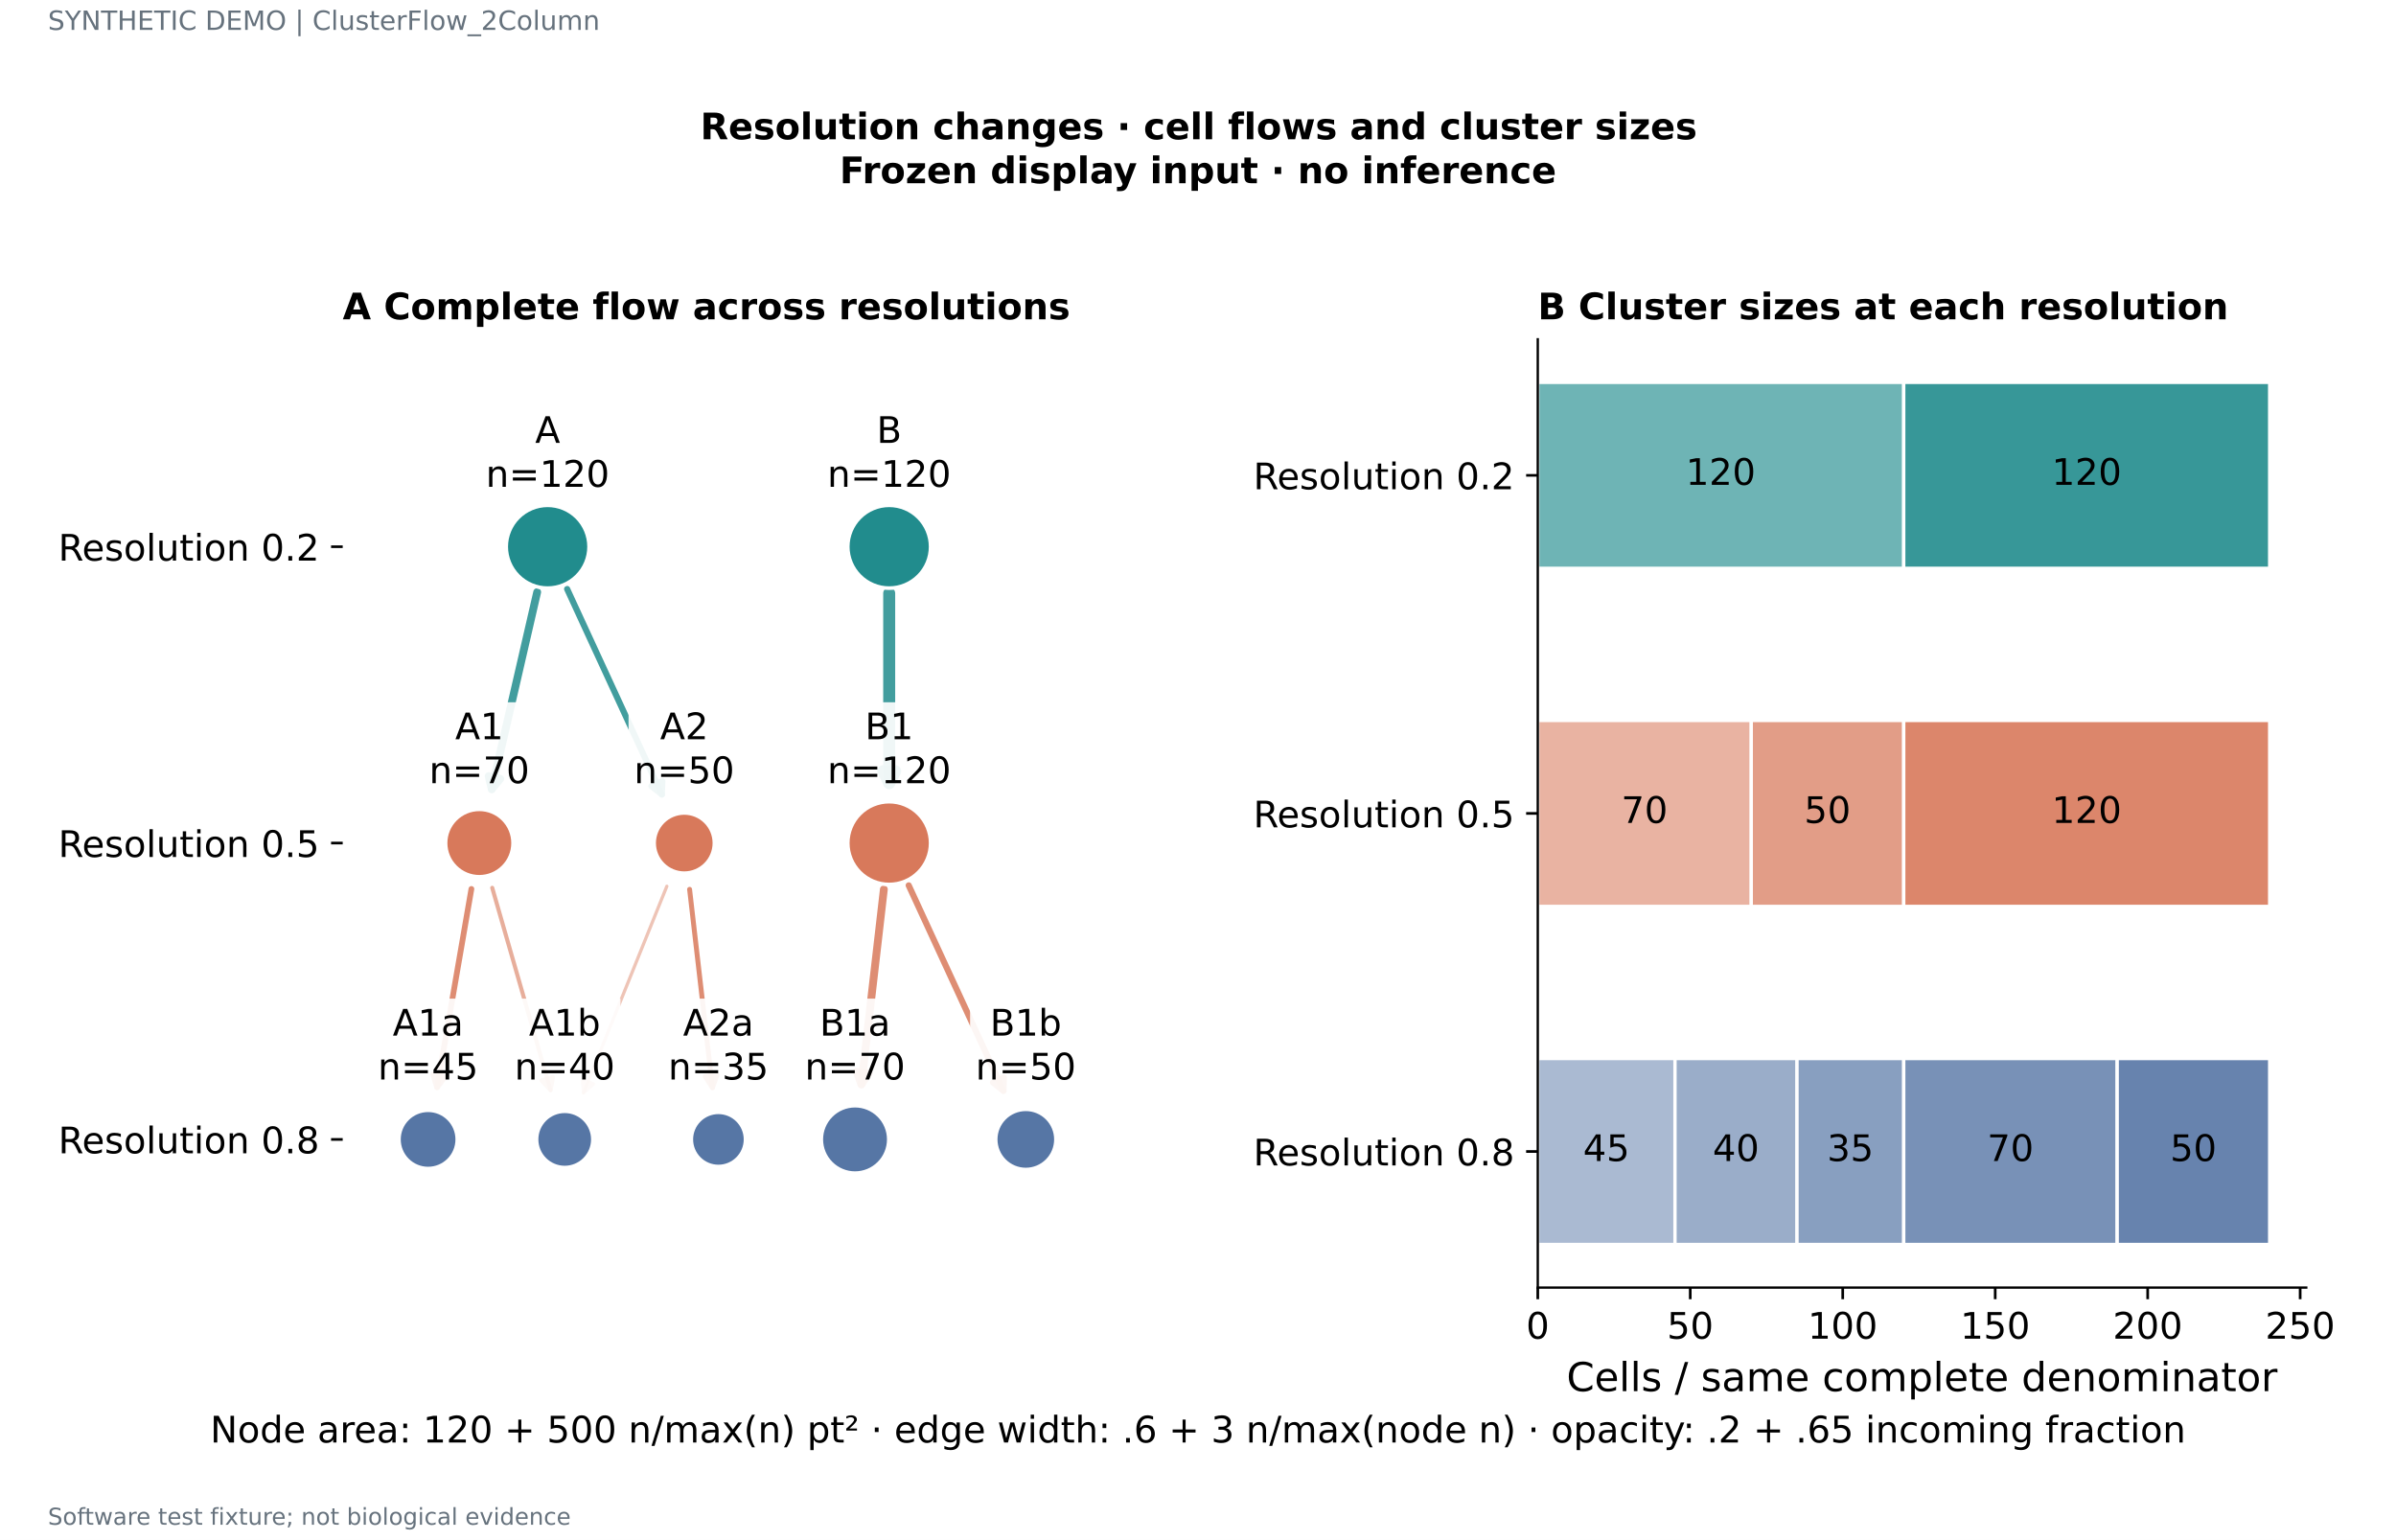
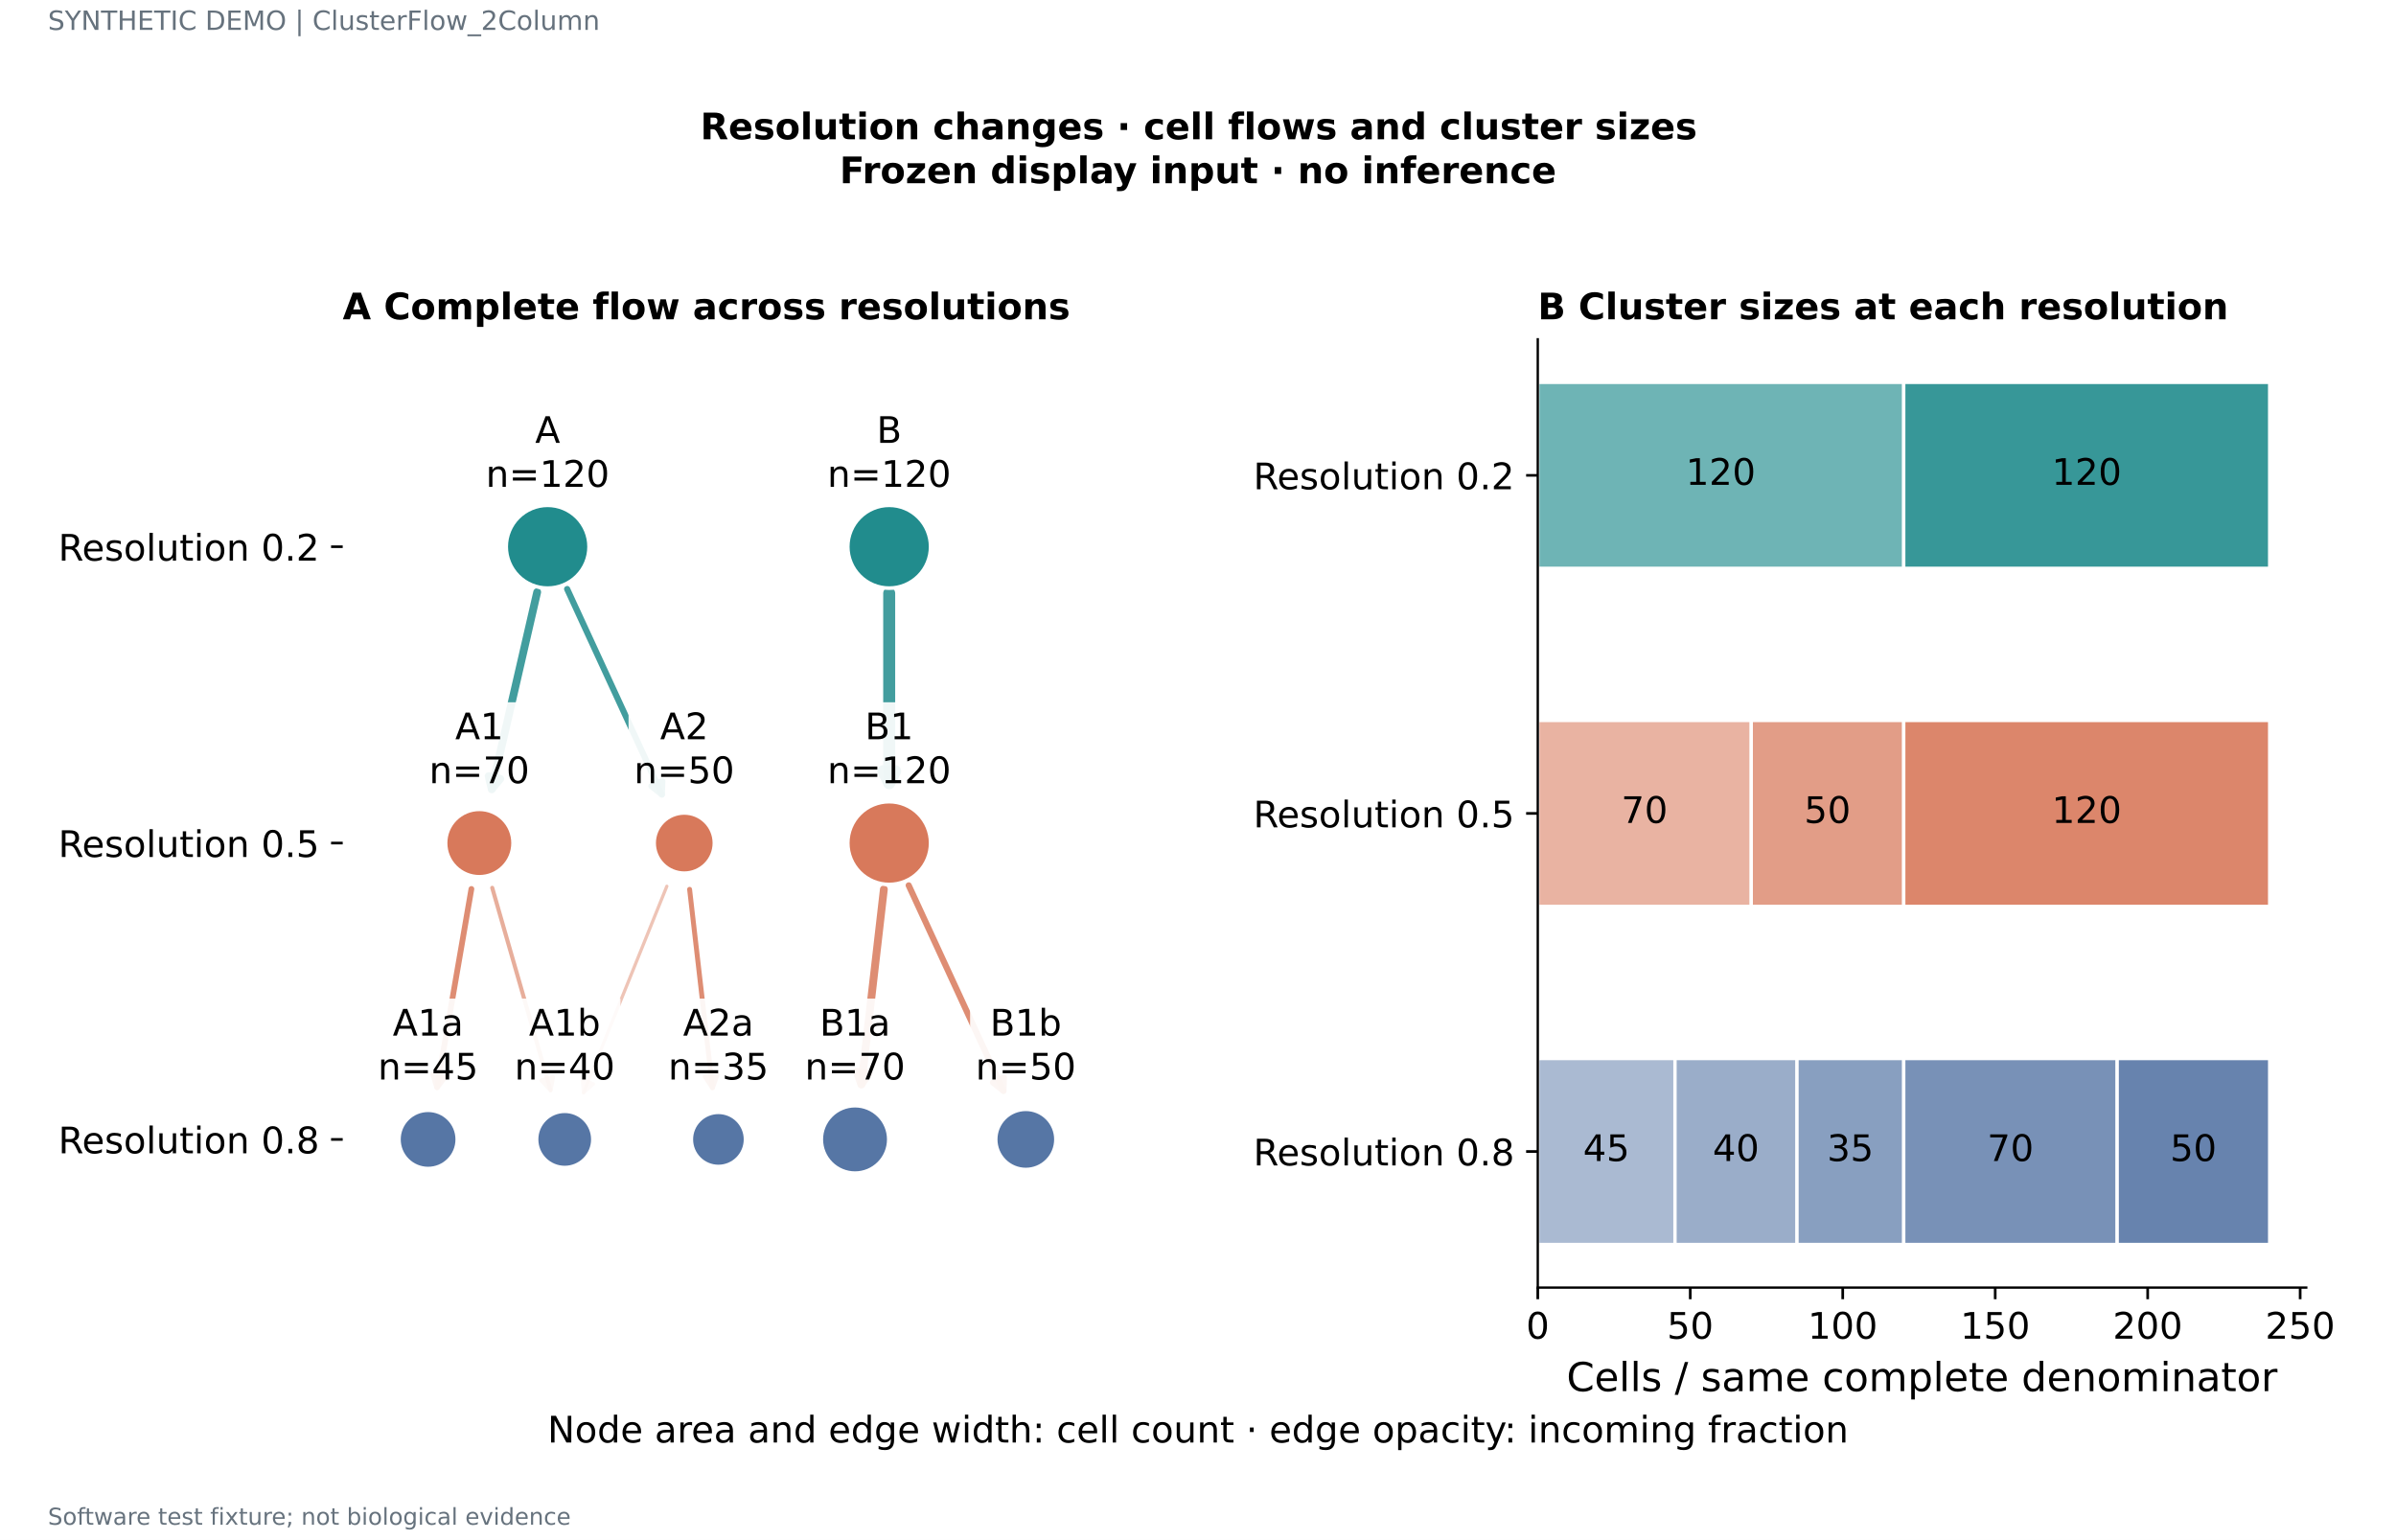
<svg xmlns="http://www.w3.org/2000/svg" xmlns:xlink="http://www.w3.org/1999/xlink" width="720pt" height="462.795pt" viewBox="0 0 720 462.795" version="1.1">
  <defs>
    <style type="text/css">*{stroke-linejoin: round; stroke-linecap: butt}</style>
  </defs>
  <g id="figure_1">
    <g id="patch_1">
      <path d="M 0 462.795  L 720 462.795  L 720 0  L 0 0  z " style="fill: #ffffff" />
    </g>
    <g id="axes_1">
      <g id="patch_2">
        <path d="M 102.985 386.957  L 333.916 386.957  L 333.916 101.962  L 102.985 101.962  z " style="fill: #ffffff" />
      </g>
      <g id="patch_3">
-         <path d="M 161.423 177.946  Q 154.303 208.836 147.773 237.166  " clip-path="url(#p14eedcd596)" style="fill: none; opacity: 0.85; stroke: #218c8d; stroke-width: 2.35; stroke-linecap: round" />
-         <path d="M 150.336 234.062  L 147.773 237.166  L 146.828 233.254  z " clip-path="url(#p14eedcd596)" style="fill: #218c8d; opacity: 0.85; stroke: #218c8d; stroke-width: 2.35; stroke-linecap: round" />
+         <path d="M 161.423 177.946  Q 154.303 208.836 147.773 237.166  " clip-path="url(#p31df092b29)" style="fill: none; opacity: 0.85; stroke: #218c8d; stroke-width: 2.35; stroke-linecap: round" />
+         <path d="M 150.336 234.062  L 147.773 237.166  L 146.828 233.254  z " clip-path="url(#p31df092b29)" style="fill: #218c8d; opacity: 0.85; stroke: #218c8d; stroke-width: 2.35; stroke-linecap: round" />
      </g>
      <g id="patch_4">
-         <path d="M 170.426 177.016  Q 185.093 208.833 198.894 238.772  " clip-path="url(#p14eedcd596)" style="fill: none; opacity: 0.85; stroke: #218c8d; stroke-width: 1.85; stroke-linecap: round" />
-         <path d="M 199.022 234.749  L 198.894 238.772  L 195.752 236.257  z " clip-path="url(#p14eedcd596)" style="fill: #218c8d; opacity: 0.85; stroke: #218c8d; stroke-width: 1.85; stroke-linecap: round" />
+         <path d="M 170.426 177.016  Q 185.093 208.833 198.894 238.772  " clip-path="url(#p31df092b29)" style="fill: none; opacity: 0.85; stroke: #218c8d; stroke-width: 1.85; stroke-linecap: round" />
+         <path d="M 199.022 234.749  L 198.894 238.772  L 195.752 236.257  z " clip-path="url(#p31df092b29)" style="fill: #218c8d; opacity: 0.85; stroke: #218c8d; stroke-width: 1.85; stroke-linecap: round" />
      </g>
      <g id="patch_5">
-         <path d="M 267.203 178.305  Q 267.203 208.837 267.203 235.345  " clip-path="url(#p14eedcd596)" style="fill: none; opacity: 0.85; stroke: #218c8d; stroke-width: 3.6; stroke-linecap: round" />
-         <path d="M 269.003 231.745  L 267.203 235.345  L 265.403 231.745  z " clip-path="url(#p14eedcd596)" style="fill: #218c8d; opacity: 0.85; stroke: #218c8d; stroke-width: 3.6; stroke-linecap: round" />
+         <path d="M 267.203 178.305  Q 267.203 208.837 267.203 235.345  " clip-path="url(#p31df092b29)" style="fill: none; opacity: 0.85; stroke: #218c8d; stroke-width: 3.6; stroke-linecap: round" />
+         <path d="M 269.003 231.745  L 267.203 235.345  L 265.403 231.745  z " clip-path="url(#p31df092b29)" style="fill: #218c8d; opacity: 0.85; stroke: #218c8d; stroke-width: 3.6; stroke-linecap: round" />
      </g>
      <g id="patch_6">
-         <path d="M 141.655 267.159  Q 136.342 297.895 131.357 326.731  " clip-path="url(#p14eedcd596)" style="fill: none; opacity: 0.85; stroke: #d8795b; stroke-width: 1.725; stroke-linecap: round" />
-         <path d="M 133.744 323.49  L 131.357 326.731  L 130.197 322.877  z " clip-path="url(#p14eedcd596)" style="fill: #d8795b; opacity: 0.85; stroke: #d8795b; stroke-width: 1.725; stroke-linecap: round" />
+         <path d="M 141.655 267.159  Q 136.342 297.895 131.357 326.731  " clip-path="url(#p31df092b29)" style="fill: none; opacity: 0.85; stroke: #d8795b; stroke-width: 1.725; stroke-linecap: round" />
+         <path d="M 133.744 323.49  L 131.357 326.731  L 130.197 322.877  z " clip-path="url(#p31df092b29)" style="fill: #d8795b; opacity: 0.85; stroke: #d8795b; stroke-width: 1.725; stroke-linecap: round" />
      </g>
      <g id="patch_7">
-         <path d="M 147.915 266.817  Q 156.869 297.895 165.444 327.658  " clip-path="url(#p14eedcd596)" style="fill: none; opacity: 0.606; stroke: #d8795b; stroke-width: 1.225; stroke-linecap: round" />
-         <path d="M 166.177 323.701  L 165.444 327.658  L 162.717 324.697  z " clip-path="url(#p14eedcd596)" style="fill: #d8795b; opacity: 0.606; stroke: #d8795b; stroke-width: 1.225; stroke-linecap: round" />
+         <path d="M 147.915 266.817  Q 156.869 297.895 165.444 327.658  " clip-path="url(#p31df092b29)" style="fill: none; opacity: 0.606; stroke: #d8795b; stroke-width: 1.225; stroke-linecap: round" />
+         <path d="M 166.177 323.701  L 165.444 327.658  L 162.717 324.697  z " clip-path="url(#p31df092b29)" style="fill: #d8795b; opacity: 0.606; stroke: #d8795b; stroke-width: 1.225; stroke-linecap: round" />
      </g>
      <g id="patch_8">
-         <path d="M 200.384 266.349  Q 187.66 297.895 175.344 328.43  " clip-path="url(#p14eedcd596)" style="fill: none; opacity: 0.444; stroke: #d8795b; stroke-width: 0.975; stroke-linecap: round" />
-         <path d="M 178.36 325.765  L 175.344 328.43  L 175.021 324.418  z " clip-path="url(#p14eedcd596)" style="fill: #d8795b; opacity: 0.444; stroke: #d8795b; stroke-width: 0.975; stroke-linecap: round" />
+         <path d="M 200.384 266.349  Q 187.66 297.895 175.344 328.43  " clip-path="url(#p31df092b29)" style="fill: none; opacity: 0.444; stroke: #d8795b; stroke-width: 0.975; stroke-linecap: round" />
+         <path d="M 178.36 325.765  L 175.344 328.43  L 175.021 324.418  z " clip-path="url(#p31df092b29)" style="fill: #d8795b; opacity: 0.444; stroke: #d8795b; stroke-width: 0.975; stroke-linecap: round" />
      </g>
      <g id="patch_9">
-         <path d="M 207.224 267.273  Q 210.753 297.894 214.093 326.876  " clip-path="url(#p14eedcd596)" style="fill: none; opacity: 0.85; stroke: #d8795b; stroke-width: 1.475; stroke-linecap: round" />
-         <path d="M 215.469 323.094  L 214.093 326.876  L 211.892 323.506  z " clip-path="url(#p14eedcd596)" style="fill: #d8795b; opacity: 0.85; stroke: #d8795b; stroke-width: 1.475; stroke-linecap: round" />
+         <path d="M 207.224 267.273  Q 210.753 297.894 214.093 326.876  " clip-path="url(#p31df092b29)" style="fill: none; opacity: 0.85; stroke: #d8795b; stroke-width: 1.475; stroke-linecap: round" />
+         <path d="M 215.469 323.094  L 214.093 326.876  L 211.892 323.506  z " clip-path="url(#p31df092b29)" style="fill: #d8795b; opacity: 0.85; stroke: #d8795b; stroke-width: 1.475; stroke-linecap: round" />
      </g>
      <g id="patch_10">
-         <path d="M 265.6 267.273  Q 262.071 297.894 258.843 325.904  " clip-path="url(#p14eedcd596)" style="fill: none; opacity: 0.85; stroke: #d8795b; stroke-width: 2.35; stroke-linecap: round" />
-         <path d="M 261.044 322.534  L 258.843 325.904  L 257.467 322.122  z " clip-path="url(#p14eedcd596)" style="fill: #d8795b; opacity: 0.85; stroke: #d8795b; stroke-width: 2.35; stroke-linecap: round" />
+         <path d="M 265.6 267.273  Q 262.071 297.894 258.843 325.904  " clip-path="url(#p31df092b29)" style="fill: none; opacity: 0.85; stroke: #d8795b; stroke-width: 2.35; stroke-linecap: round" />
+         <path d="M 261.044 322.534  L 258.843 325.904  L 257.467 322.122  z " clip-path="url(#p31df092b29)" style="fill: #d8795b; opacity: 0.85; stroke: #d8795b; stroke-width: 2.35; stroke-linecap: round" />
      </g>
      <g id="patch_11">
-         <path d="M 273.063 266.077  Q 287.729 297.895 301.53 327.833  " clip-path="url(#p14eedcd596)" style="fill: none; opacity: 0.85; stroke: #d8795b; stroke-width: 1.85; stroke-linecap: round" />
-         <path d="M 301.658 323.811  L 301.53 327.833  L 298.389 325.318  z " clip-path="url(#p14eedcd596)" style="fill: #d8795b; opacity: 0.85; stroke: #d8795b; stroke-width: 1.85; stroke-linecap: round" />
+         <path d="M 273.063 266.077  Q 287.729 297.895 301.53 327.833  " clip-path="url(#p31df092b29)" style="fill: none; opacity: 0.85; stroke: #d8795b; stroke-width: 1.85; stroke-linecap: round" />
+         <path d="M 301.658 323.811  L 301.53 327.833  L 298.389 325.318  z " clip-path="url(#p31df092b29)" style="fill: #d8795b; opacity: 0.85; stroke: #d8795b; stroke-width: 1.85; stroke-linecap: round" />
      </g>
      <g id="matplotlib.axis_1" />
      <g id="matplotlib.axis_2">
        <g id="ytick_1">
          <g id="line2d_1">
            <defs>
-               <path id="ma18221eedb" d="M 0 0  L -3.5 0  " style="stroke: #000000; stroke-width: 0.8" />
+               <path id="mcb5ee5b279" d="M 0 0  L -3.5 0  " style="stroke: #000000; stroke-width: 0.8" />
            </defs>
            <g>
-               <use xlink:href="#ma18221eedb" x="102.985" y="164.304" style="stroke: #000000; stroke-width: 0.8" />
+               <use xlink:href="#mcb5ee5b279" x="102.985" y="164.304" style="stroke: #000000; stroke-width: 0.8" />
            </g>
          </g>
          <g id="text_1">
            <text style="font-size: 11px; font-family: 'DejaVu Sans'; text-anchor: end" x="95.985" y="168.484" transform="rotate(-0 95.985 168.4836)">Resolution 0.2</text>
          </g>
        </g>
        <g id="ytick_2">
          <g id="line2d_2">
            <g>
-               <use xlink:href="#ma18221eedb" x="102.985" y="253.366" style="stroke: #000000; stroke-width: 0.8" />
+               <use xlink:href="#mcb5ee5b279" x="102.985" y="253.366" style="stroke: #000000; stroke-width: 0.8" />
            </g>
          </g>
          <g id="text_2">
            <text style="font-size: 11px; font-family: 'DejaVu Sans'; text-anchor: end" x="95.985" y="257.545" transform="rotate(-0 95.985 257.5447)">Resolution 0.5</text>
          </g>
        </g>
        <g id="ytick_3">
          <g id="line2d_3">
            <g>
-               <use xlink:href="#ma18221eedb" x="102.985" y="342.427" style="stroke: #000000; stroke-width: 0.8" />
+               <use xlink:href="#mcb5ee5b279" x="102.985" y="342.427" style="stroke: #000000; stroke-width: 0.8" />
            </g>
          </g>
          <g id="text_3">
            <text style="font-size: 11px; font-family: 'DejaVu Sans'; text-anchor: end" x="95.985" y="346.606" transform="rotate(-0 95.985 346.6058)">Resolution 0.8</text>
          </g>
        </g>
      </g>
      <g id="PathCollection_1">
        <defs>
-           <path id="m5e2f9cc6e1" d="M 0 12.45  C 3.302 12.45 6.469 11.138 8.803 8.803  C 11.138 6.469 12.45 3.302 12.45 0  C 12.45 -3.302 11.138 -6.469 8.803 -8.803  C 6.469 -11.138 3.302 -12.45 0 -12.45  C -3.302 -12.45 -6.469 -11.138 -8.803 -8.803  C -11.138 -6.469 -12.45 -3.302 -12.45 0  C -12.45 3.302 -11.138 6.469 -8.803 8.803  C -6.469 11.138 -3.302 12.45 0 12.45  z " style="stroke: #ffffff; stroke-width: 1.1" />
-         </defs>
-         <g clip-path="url(#p14eedcd596)">
-           <use xlink:href="#m5e2f9cc6e1" x="164.567" y="164.304" style="fill: #218c8d; stroke: #ffffff; stroke-width: 1.1" />
+           <path id="mff5a0046e9" d="M 0 12.45  C 3.302 12.45 6.469 11.138 8.803 8.803  C 11.138 6.469 12.45 3.302 12.45 0  C 12.45 -3.302 11.138 -6.469 8.803 -8.803  C 6.469 -11.138 3.302 -12.45 0 -12.45  C -3.302 -12.45 -6.469 -11.138 -8.803 -8.803  C -11.138 -6.469 -12.45 -3.302 -12.45 0  C -12.45 3.302 -11.138 6.469 -8.803 8.803  C -6.469 11.138 -3.302 12.45 0 12.45  z " style="stroke: #ffffff; stroke-width: 1.1" />
+         </defs>
+         <g clip-path="url(#p31df092b29)">
+           <use xlink:href="#mff5a0046e9" x="164.567" y="164.304" style="fill: #218c8d; stroke: #ffffff; stroke-width: 1.1" />
        </g>
      </g>
      <g id="PathCollection_2">
-         <g clip-path="url(#p14eedcd596)">
-           <use xlink:href="#m5e2f9cc6e1" x="267.203" y="164.304" style="fill: #218c8d; stroke: #ffffff; stroke-width: 1.1" />
+         <g clip-path="url(#p31df092b29)">
+           <use xlink:href="#mff5a0046e9" x="267.203" y="164.304" style="fill: #218c8d; stroke: #ffffff; stroke-width: 1.1" />
        </g>
      </g>
      <g id="PathCollection_3">
        <defs>
-           <path id="m6a9081708d" d="M 0 10.145  C 2.69 10.145 5.271 9.076 7.173 7.173  C 9.076 5.271 10.145 2.69 10.145 0  C 10.145 -2.69 9.076 -5.271 7.173 -7.173  C 5.271 -9.076 2.69 -10.145 0 -10.145  C -2.69 -10.145 -5.271 -9.076 -7.173 -7.173  C -9.076 -5.271 -10.145 -2.69 -10.145 0  C -10.145 2.69 -9.076 5.271 -7.173 7.173  C -5.271 9.076 -2.69 10.145 0 10.145  z " style="stroke: #ffffff; stroke-width: 1.1" />
-         </defs>
-         <g clip-path="url(#p14eedcd596)">
-           <use xlink:href="#m6a9081708d" x="144.039" y="253.366" style="fill: #d8795b; stroke: #ffffff; stroke-width: 1.1" />
+           <path id="mf64d294164" d="M 0 10.145  C 2.69 10.145 5.271 9.076 7.173 7.173  C 9.076 5.271 10.145 2.69 10.145 0  C 10.145 -2.69 9.076 -5.271 7.173 -7.173  C 5.271 -9.076 2.69 -10.145 0 -10.145  C -2.69 -10.145 -5.271 -9.076 -7.173 -7.173  C -9.076 -5.271 -10.145 -2.69 -10.145 0  C -10.145 2.69 -9.076 5.271 -7.173 7.173  C -5.271 9.076 -2.69 10.145 0 10.145  z " style="stroke: #ffffff; stroke-width: 1.1" />
+         </defs>
+         <g clip-path="url(#p31df092b29)">
+           <use xlink:href="#mf64d294164" x="144.039" y="253.366" style="fill: #d8795b; stroke: #ffffff; stroke-width: 1.1" />
        </g>
      </g>
      <g id="PathCollection_4">
        <defs>
-           <path id="mb217c8911d" d="M 0 9.06  C 2.403 9.06 4.707 8.105 6.406 6.406  C 8.105 4.707 9.06 2.403 9.06 0  C 9.06 -2.403 8.105 -4.707 6.406 -6.406  C 4.707 -8.105 2.403 -9.06 0 -9.06  C -2.403 -9.06 -4.707 -8.105 -6.406 -6.406  C -8.105 -4.707 -9.06 -2.403 -9.06 0  C -9.06 2.403 -8.105 4.707 -6.406 6.406  C -4.707 8.105 -2.403 9.06 0 9.06  z " style="stroke: #ffffff; stroke-width: 1.1" />
-         </defs>
-         <g clip-path="url(#p14eedcd596)">
-           <use xlink:href="#mb217c8911d" x="205.621" y="253.366" style="fill: #d8795b; stroke: #ffffff; stroke-width: 1.1" />
+           <path id="me41fed75f3" d="M 0 9.06  C 2.403 9.06 4.707 8.105 6.406 6.406  C 8.105 4.707 9.06 2.403 9.06 0  C 9.06 -2.403 8.105 -4.707 6.406 -6.406  C 4.707 -8.105 2.403 -9.06 0 -9.06  C -2.403 -9.06 -4.707 -8.105 -6.406 -6.406  C -8.105 -4.707 -9.06 -2.403 -9.06 0  C -9.06 2.403 -8.105 4.707 -6.406 6.406  C -4.707 8.105 -2.403 9.06 0 9.06  z " style="stroke: #ffffff; stroke-width: 1.1" />
+         </defs>
+         <g clip-path="url(#p31df092b29)">
+           <use xlink:href="#me41fed75f3" x="205.621" y="253.366" style="fill: #d8795b; stroke: #ffffff; stroke-width: 1.1" />
        </g>
      </g>
      <g id="PathCollection_5">
        <defs>
-           <path id="m365fd32e03" d="M 0 12.45  C 3.302 12.45 6.469 11.138 8.803 8.803  C 11.138 6.469 12.45 3.302 12.45 0  C 12.45 -3.302 11.138 -6.469 8.803 -8.803  C 6.469 -11.138 3.302 -12.45 0 -12.45  C -3.302 -12.45 -6.469 -11.138 -8.803 -8.803  C -11.138 -6.469 -12.45 -3.302 -12.45 0  C -12.45 3.302 -11.138 6.469 -8.803 8.803  C -6.469 11.138 -3.302 12.45 0 12.45  z " style="stroke: #ffffff; stroke-width: 1.1" />
-         </defs>
-         <g clip-path="url(#p14eedcd596)">
-           <use xlink:href="#m365fd32e03" x="267.203" y="253.366" style="fill: #d8795b; stroke: #ffffff; stroke-width: 1.1" />
+           <path id="m6c05225d24" d="M 0 12.45  C 3.302 12.45 6.469 11.138 8.803 8.803  C 11.138 6.469 12.45 3.302 12.45 0  C 12.45 -3.302 11.138 -6.469 8.803 -8.803  C 6.469 -11.138 3.302 -12.45 0 -12.45  C -3.302 -12.45 -6.469 -11.138 -8.803 -8.803  C -11.138 -6.469 -12.45 -3.302 -12.45 0  C -12.45 3.302 -11.138 6.469 -8.803 8.803  C -6.469 11.138 -3.302 12.45 0 12.45  z " style="stroke: #ffffff; stroke-width: 1.1" />
+         </defs>
+         <g clip-path="url(#p31df092b29)">
+           <use xlink:href="#m6c05225d24" x="267.203" y="253.366" style="fill: #d8795b; stroke: #ffffff; stroke-width: 1.1" />
        </g>
      </g>
      <g id="PathCollection_6">
        <defs>
-           <path id="mdc5f92f9c6" d="M 0 8.768  C 2.325 8.768 4.556 7.844 6.2 6.2  C 7.844 4.556 8.768 2.325 8.768 0  C 8.768 -2.325 7.844 -4.556 6.2 -6.2  C 4.556 -7.844 2.325 -8.768 0 -8.768  C -2.325 -8.768 -4.556 -7.844 -6.2 -6.2  C -7.844 -4.556 -8.768 -2.325 -8.768 0  C -8.768 2.325 -7.844 4.556 -6.2 6.2  C -4.556 7.844 -2.325 8.768 0 8.768  z " style="stroke: #ffffff; stroke-width: 1.1" />
-         </defs>
-         <g clip-path="url(#p14eedcd596)">
-           <use xlink:href="#mdc5f92f9c6" x="128.644" y="342.427" style="fill: #5676a5; stroke: #ffffff; stroke-width: 1.1" />
+           <path id="mc76f5a684f" d="M 0 8.768  C 2.325 8.768 4.556 7.844 6.2 6.2  C 7.844 4.556 8.768 2.325 8.768 0  C 8.768 -2.325 7.844 -4.556 6.2 -6.2  C 4.556 -7.844 2.325 -8.768 0 -8.768  C -2.325 -8.768 -4.556 -7.844 -6.2 -6.2  C -7.844 -4.556 -8.768 -2.325 -8.768 0  C -8.768 2.325 -7.844 4.556 -6.2 6.2  C -4.556 7.844 -2.325 8.768 0 8.768  z " style="stroke: #ffffff; stroke-width: 1.1" />
+         </defs>
+         <g clip-path="url(#p31df092b29)">
+           <use xlink:href="#mc76f5a684f" x="128.644" y="342.427" style="fill: #5676a5; stroke: #ffffff; stroke-width: 1.1" />
        </g>
      </g>
      <g id="PathCollection_7">
        <defs>
-           <path id="m546f048862" d="M 0 8.466  C 2.245 8.466 4.399 7.574 5.986 5.986  C 7.574 4.399 8.466 2.245 8.466 0  C 8.466 -2.245 7.574 -4.399 5.986 -5.986  C 4.399 -7.574 2.245 -8.466 0 -8.466  C -2.245 -8.466 -4.399 -7.574 -5.986 -5.986  C -7.574 -4.399 -8.466 -2.245 -8.466 0  C -8.466 2.245 -7.574 4.399 -5.986 5.986  C -4.399 7.574 -2.245 8.466 0 8.466  z " style="stroke: #ffffff; stroke-width: 1.1" />
-         </defs>
-         <g clip-path="url(#p14eedcd596)">
-           <use xlink:href="#m546f048862" x="169.699" y="342.427" style="fill: #5676a5; stroke: #ffffff; stroke-width: 1.1" />
+           <path id="md48ade6025" d="M 0 8.466  C 2.245 8.466 4.399 7.574 5.986 5.986  C 7.574 4.399 8.466 2.245 8.466 0  C 8.466 -2.245 7.574 -4.399 5.986 -5.986  C 4.399 -7.574 2.245 -8.466 0 -8.466  C -2.245 -8.466 -4.399 -7.574 -5.986 -5.986  C -7.574 -4.399 -8.466 -2.245 -8.466 0  C -8.466 2.245 -7.574 4.399 -5.986 5.986  C -4.399 7.574 -2.245 8.466 0 8.466  z " style="stroke: #ffffff; stroke-width: 1.1" />
+         </defs>
+         <g clip-path="url(#p31df092b29)">
+           <use xlink:href="#md48ade6025" x="169.699" y="342.427" style="fill: #5676a5; stroke: #ffffff; stroke-width: 1.1" />
        </g>
      </g>
      <g id="PathCollection_8">
        <defs>
-           <path id="m782cf03651" d="M 0 8.152  C 2.162 8.152 4.236 7.293 5.764 5.764  C 7.293 4.236 8.152 2.162 8.152 0  C 8.152 -2.162 7.293 -4.236 5.764 -5.764  C 4.236 -7.293 2.162 -8.152 0 -8.152  C -2.162 -8.152 -4.236 -7.293 -5.764 -5.764  C -7.293 -4.236 -8.152 -2.162 -8.152 0  C -8.152 2.162 -7.293 4.236 -5.764 5.764  C -4.236 7.293 -2.162 8.152 0 8.152  z " style="stroke: #ffffff; stroke-width: 1.1" />
-         </defs>
-         <g clip-path="url(#p14eedcd596)">
-           <use xlink:href="#m782cf03651" x="215.885" y="342.427" style="fill: #5676a5; stroke: #ffffff; stroke-width: 1.1" />
+           <path id="mba62b41e21" d="M 0 8.152  C 2.162 8.152 4.236 7.293 5.764 5.764  C 7.293 4.236 8.152 2.162 8.152 0  C 8.152 -2.162 7.293 -4.236 5.764 -5.764  C 4.236 -7.293 2.162 -8.152 0 -8.152  C -2.162 -8.152 -4.236 -7.293 -5.764 -5.764  C -7.293 -4.236 -8.152 -2.162 -8.152 0  C -8.152 2.162 -7.293 4.236 -5.764 5.764  C -4.236 7.293 -2.162 8.152 0 8.152  z " style="stroke: #ffffff; stroke-width: 1.1" />
+         </defs>
+         <g clip-path="url(#p31df092b29)">
+           <use xlink:href="#mba62b41e21" x="215.885" y="342.427" style="fill: #5676a5; stroke: #ffffff; stroke-width: 1.1" />
        </g>
      </g>
      <g id="PathCollection_9">
        <defs>
-           <path id="m4fef30fc73" d="M 0 10.145  C 2.69 10.145 5.271 9.076 7.173 7.173  C 9.076 5.271 10.145 2.69 10.145 0  C 10.145 -2.69 9.076 -5.271 7.173 -7.173  C 5.271 -9.076 2.69 -10.145 0 -10.145  C -2.69 -10.145 -5.271 -9.076 -7.173 -7.173  C -9.076 -5.271 -10.145 -2.69 -10.145 0  C -10.145 2.69 -9.076 5.271 -7.173 7.173  C -5.271 9.076 -2.69 10.145 0 10.145  z " style="stroke: #ffffff; stroke-width: 1.1" />
-         </defs>
-         <g clip-path="url(#p14eedcd596)">
-           <use xlink:href="#m4fef30fc73" x="256.939" y="342.427" style="fill: #5676a5; stroke: #ffffff; stroke-width: 1.1" />
+           <path id="m7a67afbe9a" d="M 0 10.145  C 2.69 10.145 5.271 9.076 7.173 7.173  C 9.076 5.271 10.145 2.69 10.145 0  C 10.145 -2.69 9.076 -5.271 7.173 -7.173  C 5.271 -9.076 2.69 -10.145 0 -10.145  C -2.69 -10.145 -5.271 -9.076 -7.173 -7.173  C -9.076 -5.271 -10.145 -2.69 -10.145 0  C -10.145 2.69 -9.076 5.271 -7.173 7.173  C -5.271 9.076 -2.69 10.145 0 10.145  z " style="stroke: #ffffff; stroke-width: 1.1" />
+         </defs>
+         <g clip-path="url(#p31df092b29)">
+           <use xlink:href="#m7a67afbe9a" x="256.939" y="342.427" style="fill: #5676a5; stroke: #ffffff; stroke-width: 1.1" />
        </g>
      </g>
      <g id="PathCollection_10">
        <defs>
-           <path id="m2e0bc06761" d="M 0 9.06  C 2.403 9.06 4.707 8.105 6.406 6.406  C 8.105 4.707 9.06 2.403 9.06 0  C 9.06 -2.403 8.105 -4.707 6.406 -6.406  C 4.707 -8.105 2.403 -9.06 0 -9.06  C -2.403 -9.06 -4.707 -8.105 -6.406 -6.406  C -8.105 -4.707 -9.06 -2.403 -9.06 0  C -9.06 2.403 -8.105 4.707 -6.406 6.406  C -4.707 8.105 -2.403 9.06 0 9.06  z " style="stroke: #ffffff; stroke-width: 1.1" />
-         </defs>
-         <g clip-path="url(#p14eedcd596)">
-           <use xlink:href="#m2e0bc06761" x="308.257" y="342.427" style="fill: #5676a5; stroke: #ffffff; stroke-width: 1.1" />
+           <path id="m54c54e166b" d="M 0 9.06  C 2.403 9.06 4.707 8.105 6.406 6.406  C 8.105 4.707 9.06 2.403 9.06 0  C 9.06 -2.403 8.105 -4.707 6.406 -6.406  C 4.707 -8.105 2.403 -9.06 0 -9.06  C -2.403 -9.06 -4.707 -8.105 -6.406 -6.406  C -8.105 -4.707 -9.06 -2.403 -9.06 0  C -9.06 2.403 -8.105 4.707 -6.406 6.406  C -4.707 8.105 -2.403 9.06 0 9.06  z " style="stroke: #ffffff; stroke-width: 1.1" />
+         </defs>
+         <g clip-path="url(#p31df092b29)">
+           <use xlink:href="#m54c54e166b" x="308.257" y="342.427" style="fill: #5676a5; stroke: #ffffff; stroke-width: 1.1" />
        </g>
      </g>
      <g id="text_4">
        <text style="font-weight: 700; font-size: 11px; font-family: 'DejaVu Sans'; text-anchor: start" x="102.985" y="95.962" transform="rotate(-0 102.985 95.96172)">A  Complete flow across resolutions</text>
      </g>
      <g id="text_5">
        <g id="patch_12">
          <path d="M 144.324 151.698  L 184.809 151.698  L 184.809 121.994  L 144.324 121.994  z " style="fill: #ffffff; opacity: 0.92" />
        </g>
        <text style="font-size: 11px; font-family: 'DejaVu Sans'" transform="translate(160.8044 133.1023)">A</text>
        <text style="font-size: 11px; font-family: 'DejaVu Sans'" transform="translate(145.9741 146.3045)">n=120</text>
      </g>
      <g id="text_6">
        <g id="patch_13">
          <path d="M 246.96 151.698  L 287.445 151.698  L 287.445 121.994  L 246.96 121.994  z " style="fill: #ffffff; opacity: 0.92" />
        </g>
        <text style="font-size: 11px; font-family: 'DejaVu Sans'" transform="translate(263.4294 133.1023)">B</text>
        <text style="font-size: 11px; font-family: 'DejaVu Sans'" transform="translate(248.6103 146.3045)">n=120</text>
      </g>
      <g id="text_7">
        <g id="patch_14">
          <path d="M 127.296 240.759  L 160.783 240.759  L 160.783 211.055  L 127.296 211.055  z " style="fill: #ffffff; opacity: 0.92" />
        </g>
        <text style="font-size: 11px; font-family: 'DejaVu Sans'" transform="translate(136.7778 222.1634)">A1</text>
        <text style="font-size: 11px; font-family: 'DejaVu Sans'" transform="translate(128.9463 235.3656)">n=70</text>
      </g>
      <g id="text_8">
        <g id="patch_15">
          <path d="M 188.878 240.759  L 222.364 240.759  L 222.364 211.055  L 188.878 211.055  z " style="fill: #ffffff; opacity: 0.92" />
        </g>
        <text style="font-size: 11px; font-family: 'DejaVu Sans'" transform="translate(198.3595 222.1634)">A2</text>
        <text style="font-size: 11px; font-family: 'DejaVu Sans'" transform="translate(190.528 235.3656)">n=50</text>
      </g>
      <g id="text_9">
        <g id="patch_16">
          <path d="M 246.96 240.759  L 287.445 240.759  L 287.445 211.055  L 246.96 211.055  z " style="fill: #ffffff; opacity: 0.92" />
        </g>
        <text style="font-size: 11px; font-family: 'DejaVu Sans'" transform="translate(259.93 222.1634)">B1</text>
        <text style="font-size: 11px; font-family: 'DejaVu Sans'" transform="translate(248.6103 235.3656)">n=120</text>
      </g>
      <g id="text_10">
        <g id="patch_17">
          <path d="M 111.901 329.82  L 145.387 329.82  L 145.387 300.116  L 111.901 300.116  z " style="fill: #ffffff; opacity: 0.92" />
        </g>
        <text style="font-size: 11px; font-family: 'DejaVu Sans'" transform="translate(118.0119 311.2245)">A1a</text>
        <text style="font-size: 11px; font-family: 'DejaVu Sans'" transform="translate(113.5508 324.4266)">n=45</text>
      </g>
      <g id="text_11">
        <g id="patch_18">
          <path d="M 152.955 329.82  L 186.442 329.82  L 186.442 300.115  L 152.955 300.115  z " style="fill: #ffffff; opacity: 0.92" />
        </g>
        <text style="font-size: 11px; font-family: 'DejaVu Sans'" transform="translate(158.9452 311.2245)">A1b</text>
        <text style="font-size: 11px; font-family: 'DejaVu Sans'" transform="translate(154.6053 324.4266)">n=40</text>
      </g>
      <g id="text_12">
        <g id="patch_19">
          <path d="M 199.142 329.82  L 232.628 329.82  L 232.628 300.116  L 199.142 300.116  z " style="fill: #ffffff; opacity: 0.92" />
        </g>
        <text style="font-size: 11px; font-family: 'DejaVu Sans'" transform="translate(205.2526 311.2245)">A2a</text>
        <text style="font-size: 11px; font-family: 'DejaVu Sans'" transform="translate(200.7916 324.4266)">n=35</text>
      </g>
      <g id="text_13">
        <g id="patch_20">
          <path d="M 240.196 329.82  L 273.682 329.82  L 273.682 300.116  L 240.196 300.116  z " style="fill: #ffffff; opacity: 0.92" />
        </g>
        <text style="font-size: 11px; font-family: 'DejaVu Sans'" transform="translate(246.2959 311.2245)">B1a</text>
        <text style="font-size: 11px; font-family: 'DejaVu Sans'" transform="translate(241.8461 324.4266)">n=70</text>
      </g>
      <g id="text_14">
        <g id="patch_21">
          <path d="M 291.514 329.82  L 325.001 329.82  L 325.001 300.115  L 291.514 300.115  z " style="fill: #ffffff; opacity: 0.92" />
        </g>
        <text style="font-size: 11px; font-family: 'DejaVu Sans'" transform="translate(297.4928 311.2245)">B1b</text>
        <text style="font-size: 11px; font-family: 'DejaVu Sans'" transform="translate(293.1641 324.4266)">n=50</text>
      </g>
    </g>
    <g id="axes_2">
      <g id="patch_22">
        <path d="M 462.101 386.957  L 693.033 386.957  L 693.033 101.962  L 462.101 101.962  z " style="fill: #ffffff" />
      </g>
      <g id="patch_23">
-         <path d="M 462.101 114.916  L 572.069 114.916  L 572.069 170.798  L 462.101 170.798  z " clip-path="url(#pd614f503be)" style="fill: #218c8d; opacity: 0.65; stroke: #ffffff; stroke-linejoin: miter" />
+         <path d="M 462.101 114.916  L 572.069 114.916  L 572.069 170.798  L 462.101 170.798  z " clip-path="url(#pbfc8175faf)" style="fill: #218c8d; opacity: 0.65; stroke: #ffffff; stroke-linejoin: miter" />
      </g>
      <g id="patch_24">
-         <path d="M 572.069 114.916  L 682.036 114.916  L 682.036 170.798  L 572.069 170.798  z " clip-path="url(#pd614f503be)" style="fill: #218c8d; opacity: 0.9; stroke: #ffffff; stroke-linejoin: miter" />
+         <path d="M 572.069 114.916  L 682.036 114.916  L 682.036 170.798  L 572.069 170.798  z " clip-path="url(#pbfc8175faf)" style="fill: #218c8d; opacity: 0.9; stroke: #ffffff; stroke-linejoin: miter" />
      </g>
      <g id="patch_25">
-         <path d="M 462.101 216.519  L 526.249 216.519  L 526.249 272.4  L 462.101 272.4  z " clip-path="url(#pd614f503be)" style="fill: #d8795b; opacity: 0.567; stroke: #ffffff; stroke-linejoin: miter" />
+         <path d="M 462.101 216.519  L 526.249 216.519  L 526.249 272.4  L 462.101 272.4  z " clip-path="url(#pbfc8175faf)" style="fill: #d8795b; opacity: 0.567; stroke: #ffffff; stroke-linejoin: miter" />
      </g>
      <g id="patch_26">
-         <path d="M 526.249 216.519  L 572.069 216.519  L 572.069 272.4  L 526.249 272.4  z " clip-path="url(#pd614f503be)" style="fill: #d8795b; opacity: 0.733; stroke: #ffffff; stroke-linejoin: miter" />
+         <path d="M 526.249 216.519  L 572.069 216.519  L 572.069 272.4  L 526.249 272.4  z " clip-path="url(#pbfc8175faf)" style="fill: #d8795b; opacity: 0.733; stroke: #ffffff; stroke-linejoin: miter" />
      </g>
      <g id="patch_27">
-         <path d="M 572.069 216.519  L 682.036 216.519  L 682.036 272.4  L 572.069 272.4  z " clip-path="url(#pd614f503be)" style="fill: #d8795b; opacity: 0.9; stroke: #ffffff; stroke-linejoin: miter" />
+         <path d="M 572.069 216.519  L 682.036 216.519  L 682.036 272.4  L 572.069 272.4  z " clip-path="url(#pbfc8175faf)" style="fill: #d8795b; opacity: 0.9; stroke: #ffffff; stroke-linejoin: miter" />
      </g>
      <g id="patch_28">
-         <path d="M 462.101 318.121  L 503.339 318.121  L 503.339 374.003  L 462.101 374.003  z " clip-path="url(#pd614f503be)" style="fill: #5676a5; opacity: 0.5; stroke: #ffffff; stroke-linejoin: miter" />
+         <path d="M 462.101 318.121  L 503.339 318.121  L 503.339 374.003  L 462.101 374.003  z " clip-path="url(#pbfc8175faf)" style="fill: #5676a5; opacity: 0.5; stroke: #ffffff; stroke-linejoin: miter" />
      </g>
      <g id="patch_29">
-         <path d="M 503.339 318.121  L 539.995 318.121  L 539.995 374.003  L 503.339 374.003  z " clip-path="url(#pd614f503be)" style="fill: #5676a5; opacity: 0.6; stroke: #ffffff; stroke-linejoin: miter" />
+         <path d="M 503.339 318.121  L 539.995 318.121  L 539.995 374.003  L 503.339 374.003  z " clip-path="url(#pbfc8175faf)" style="fill: #5676a5; opacity: 0.6; stroke: #ffffff; stroke-linejoin: miter" />
      </g>
      <g id="patch_30">
-         <path d="M 539.995 318.121  L 572.069 318.121  L 572.069 374.003  L 539.995 374.003  z " clip-path="url(#pd614f503be)" style="fill: #5676a5; opacity: 0.7; stroke: #ffffff; stroke-linejoin: miter" />
+         <path d="M 539.995 318.121  L 572.069 318.121  L 572.069 374.003  L 539.995 374.003  z " clip-path="url(#pbfc8175faf)" style="fill: #5676a5; opacity: 0.7; stroke: #ffffff; stroke-linejoin: miter" />
      </g>
      <g id="patch_31">
-         <path d="M 572.069 318.121  L 636.216 318.121  L 636.216 374.003  L 572.069 374.003  z " clip-path="url(#pd614f503be)" style="fill: #5676a5; opacity: 0.8; stroke: #ffffff; stroke-linejoin: miter" />
+         <path d="M 572.069 318.121  L 636.216 318.121  L 636.216 374.003  L 572.069 374.003  z " clip-path="url(#pbfc8175faf)" style="fill: #5676a5; opacity: 0.8; stroke: #ffffff; stroke-linejoin: miter" />
      </g>
      <g id="patch_32">
-         <path d="M 636.216 318.121  L 682.036 318.121  L 682.036 374.003  L 636.216 374.003  z " clip-path="url(#pd614f503be)" style="fill: #5676a5; opacity: 0.9; stroke: #ffffff; stroke-linejoin: miter" />
+         <path d="M 636.216 318.121  L 682.036 318.121  L 682.036 374.003  L 636.216 374.003  z " clip-path="url(#pbfc8175faf)" style="fill: #5676a5; opacity: 0.9; stroke: #ffffff; stroke-linejoin: miter" />
      </g>
      <g id="matplotlib.axis_3">
        <g id="xtick_1">
          <g id="line2d_4">
            <defs>
-               <path id="m38f5ccd2fa" d="M 0 0  L 0 3.5  " style="stroke: #000000; stroke-width: 0.8" />
+               <path id="m2989d70594" d="M 0 0  L 0 3.5  " style="stroke: #000000; stroke-width: 0.8" />
            </defs>
            <g>
-               <use xlink:href="#m38f5ccd2fa" x="462.101" y="386.957" style="stroke: #000000; stroke-width: 0.8" />
+               <use xlink:href="#m2989d70594" x="462.101" y="386.957" style="stroke: #000000; stroke-width: 0.8" />
            </g>
          </g>
          <g id="text_15">
            <text style="font-size: 11px; font-family: 'DejaVu Sans'; text-anchor: middle" x="462.101" y="402.315" transform="rotate(-0 462.1014 402.3146)">0</text>
          </g>
        </g>
        <g id="xtick_2">
          <g id="line2d_5">
            <g>
-               <use xlink:href="#m38f5ccd2fa" x="507.921" y="386.957" style="stroke: #000000; stroke-width: 0.8" />
+               <use xlink:href="#m2989d70594" x="507.921" y="386.957" style="stroke: #000000; stroke-width: 0.8" />
            </g>
          </g>
          <g id="text_16">
            <text style="font-size: 11px; font-family: 'DejaVu Sans'; text-anchor: middle" x="507.921" y="402.315" transform="rotate(-0 507.9211 402.3146)">50</text>
          </g>
        </g>
        <g id="xtick_3">
          <g id="line2d_6">
            <g>
-               <use xlink:href="#m38f5ccd2fa" x="553.741" y="386.957" style="stroke: #000000; stroke-width: 0.8" />
+               <use xlink:href="#m2989d70594" x="553.741" y="386.957" style="stroke: #000000; stroke-width: 0.8" />
            </g>
          </g>
          <g id="text_17">
            <text style="font-size: 11px; font-family: 'DejaVu Sans'; text-anchor: middle" x="553.741" y="402.315" transform="rotate(-0 553.7408 402.3146)">100</text>
          </g>
        </g>
        <g id="xtick_4">
          <g id="line2d_7">
            <g>
-               <use xlink:href="#m38f5ccd2fa" x="599.561" y="386.957" style="stroke: #000000; stroke-width: 0.8" />
+               <use xlink:href="#m2989d70594" x="599.561" y="386.957" style="stroke: #000000; stroke-width: 0.8" />
            </g>
          </g>
          <g id="text_18">
            <text style="font-size: 11px; font-family: 'DejaVu Sans'; text-anchor: middle" x="599.561" y="402.315" transform="rotate(-0 599.5606 402.3146)">150</text>
          </g>
        </g>
        <g id="xtick_5">
          <g id="line2d_8">
            <g>
-               <use xlink:href="#m38f5ccd2fa" x="645.38" y="386.957" style="stroke: #000000; stroke-width: 0.8" />
+               <use xlink:href="#m2989d70594" x="645.38" y="386.957" style="stroke: #000000; stroke-width: 0.8" />
            </g>
          </g>
          <g id="text_19">
            <text style="font-size: 11px; font-family: 'DejaVu Sans'; text-anchor: middle" x="645.38" y="402.315" transform="rotate(-0 645.3803 402.3146)">200</text>
          </g>
        </g>
        <g id="xtick_6">
          <g id="line2d_9">
            <g>
-               <use xlink:href="#m38f5ccd2fa" x="691.2" y="386.957" style="stroke: #000000; stroke-width: 0.8" />
+               <use xlink:href="#m2989d70594" x="691.2" y="386.957" style="stroke: #000000; stroke-width: 0.8" />
            </g>
          </g>
          <g id="text_20">
            <text style="font-size: 11px; font-family: 'DejaVu Sans'; text-anchor: middle" x="691.2" y="402.315" transform="rotate(-0 691.2 402.3146)">250</text>
          </g>
        </g>
        <g id="text_21">
          <text style="font-size: 12px; font-family: 'DejaVu Sans'; text-anchor: middle" x="577.567" y="418.075" transform="rotate(-0 577.5671 418.0753)">Cells / same complete denominator</text>
        </g>
      </g>
      <g id="matplotlib.axis_4">
        <g id="ytick_4">
          <g id="line2d_10">
            <g>
-               <use xlink:href="#ma18221eedb" x="462.101" y="142.857" style="stroke: #000000; stroke-width: 0.8" />
+               <use xlink:href="#mcb5ee5b279" x="462.101" y="142.857" style="stroke: #000000; stroke-width: 0.8" />
            </g>
          </g>
          <g id="text_22">
            <text style="font-size: 11px; font-family: 'DejaVu Sans'; text-anchor: end" x="455.101" y="147.036" transform="rotate(-0 455.1014 147.0359)">Resolution 0.2</text>
          </g>
        </g>
        <g id="ytick_5">
          <g id="line2d_11">
            <g>
-               <use xlink:href="#ma18221eedb" x="462.101" y="244.459" style="stroke: #000000; stroke-width: 0.8" />
+               <use xlink:href="#mcb5ee5b279" x="462.101" y="244.459" style="stroke: #000000; stroke-width: 0.8" />
            </g>
          </g>
          <g id="text_23">
            <text style="font-size: 11px; font-family: 'DejaVu Sans'; text-anchor: end" x="455.101" y="248.639" transform="rotate(-0 455.1014 248.6386)">Resolution 0.5</text>
          </g>
        </g>
        <g id="ytick_6">
          <g id="line2d_12">
            <g>
-               <use xlink:href="#ma18221eedb" x="462.101" y="346.062" style="stroke: #000000; stroke-width: 0.8" />
+               <use xlink:href="#mcb5ee5b279" x="462.101" y="346.062" style="stroke: #000000; stroke-width: 0.8" />
            </g>
          </g>
          <g id="text_24">
            <text style="font-size: 11px; font-family: 'DejaVu Sans'; text-anchor: end" x="455.101" y="350.241" transform="rotate(-0 455.1014 350.2413)">Resolution 0.8</text>
          </g>
        </g>
      </g>
      <g id="patch_33">
        <path d="M 462.101 386.957  L 462.101 101.962  " style="fill: none; stroke: #000000; stroke-width: 0.7; stroke-linejoin: miter; stroke-linecap: square" />
      </g>
      <g id="patch_34">
        <path d="M 462.101 386.957  L 693.033 386.957  " style="fill: none; stroke: #000000; stroke-width: 0.7; stroke-linejoin: miter; stroke-linecap: square" />
      </g>
      <g id="text_25">
        <text style="font-size: 11px; font-family: 'DejaVu Sans'; text-anchor: middle" x="517.085" y="145.714" transform="rotate(-0 517.0851 145.7142)">120</text>
      </g>
      <g id="text_26">
        <text style="font-size: 11px; font-family: 'DejaVu Sans'; text-anchor: middle" x="627.052" y="145.714" transform="rotate(-0 627.0524 145.7142)">120</text>
      </g>
      <g id="text_27">
        <text style="font-size: 11px; font-family: 'DejaVu Sans'; text-anchor: middle" x="494.175" y="247.317" transform="rotate(-0 494.1752 247.3169)">70</text>
      </g>
      <g id="text_28">
        <text style="font-size: 11px; font-family: 'DejaVu Sans'; text-anchor: middle" x="549.159" y="247.317" transform="rotate(-0 549.1589 247.3169)">50</text>
      </g>
      <g id="text_29">
        <text style="font-size: 11px; font-family: 'DejaVu Sans'; text-anchor: middle" x="627.052" y="247.317" transform="rotate(-0 627.0524 247.3169)">120</text>
      </g>
      <g id="text_30">
        <text style="font-size: 11px; font-family: 'DejaVu Sans'; text-anchor: middle" x="482.72" y="348.92" transform="rotate(-0 482.7203 348.9195)">45</text>
      </g>
      <g id="text_31">
        <text style="font-size: 11px; font-family: 'DejaVu Sans'; text-anchor: middle" x="521.667" y="348.92" transform="rotate(-0 521.667 348.9195)">40</text>
      </g>
      <g id="text_32">
        <text style="font-size: 11px; font-family: 'DejaVu Sans'; text-anchor: middle" x="556.032" y="348.92" transform="rotate(-0 556.0318 348.9195)">35</text>
      </g>
      <g id="text_33">
        <text style="font-size: 11px; font-family: 'DejaVu Sans'; text-anchor: middle" x="604.143" y="348.92" transform="rotate(-0 604.1425 348.9195)">70</text>
      </g>
      <g id="text_34">
        <text style="font-size: 11px; font-family: 'DejaVu Sans'; text-anchor: middle" x="659.126" y="348.92" transform="rotate(-0 659.1262 348.9195)">50</text>
      </g>
      <g id="text_35">
        <text style="font-weight: 700; font-size: 11px; font-family: 'DejaVu Sans'; text-anchor: start" x="462.101" y="95.962" transform="rotate(-0 462.1014 95.96172)">B  Cluster sizes at each resolution</text>
      </g>
    </g>
    <g id="text_36">
-       <text style="font-size: 11px; font-family: 'DejaVu Sans'; text-anchor: middle" x="360" y="433.512" transform="rotate(-0 360 433.512)">Node area: 120 + 500 n/max(n) pt² · edge width: .6 + 3 n/max(node n) · opacity: .2 + .65 incoming fraction</text>
+       <text style="font-size: 11px; font-family: 'DejaVu Sans'; text-anchor: middle" x="360" y="433.512" transform="rotate(-0 360 433.512)">Node area and edge width: cell count · edge opacity: incoming fraction</text>
    </g>
    <g id="text_37">
      <text style="font-weight: 700; font-size: 11px; font-family: 'DejaVu Sans'" transform="translate(210.4318 41.85936)">Resolution changes · cell flows and cluster sizes</text>
      <text style="font-weight: 700; font-size: 11px; font-family: 'DejaVu Sans'" transform="translate(252.2997 55.06236)">Frozen display input · no inference</text>
    </g>
    <g id="text_38">
      <text style="font-size: 8px; font-family: 'DejaVu Sans'; text-anchor: start; fill: #66727d" x="14.4" y="8.994" transform="rotate(-0 14.4 8.99375)">SYNTHETIC DEMO | ClusterFlow_2Column</text>
    </g>
    <g id="text_39">
      <text style="font-size: 7px; font-family: 'DejaVu Sans'; text-anchor: start; fill: #66727d" x="14.4" y="458.233" transform="rotate(-0 14.4 458.2329)">Software test fixture; not biological evidence</text>
    </g>
  </g>
  <defs>
-     <clipPath id="p14eedcd596">
+     <clipPath id="p31df092b29">
      <rect x="102.985" y="101.962" width="230.931" height="284.995" />
    </clipPath>
-     <clipPath id="pd614f503be">
+     <clipPath id="pbfc8175faf">
      <rect x="462.101" y="101.962" width="230.931" height="284.995" />
    </clipPath>
  </defs>
</svg>
